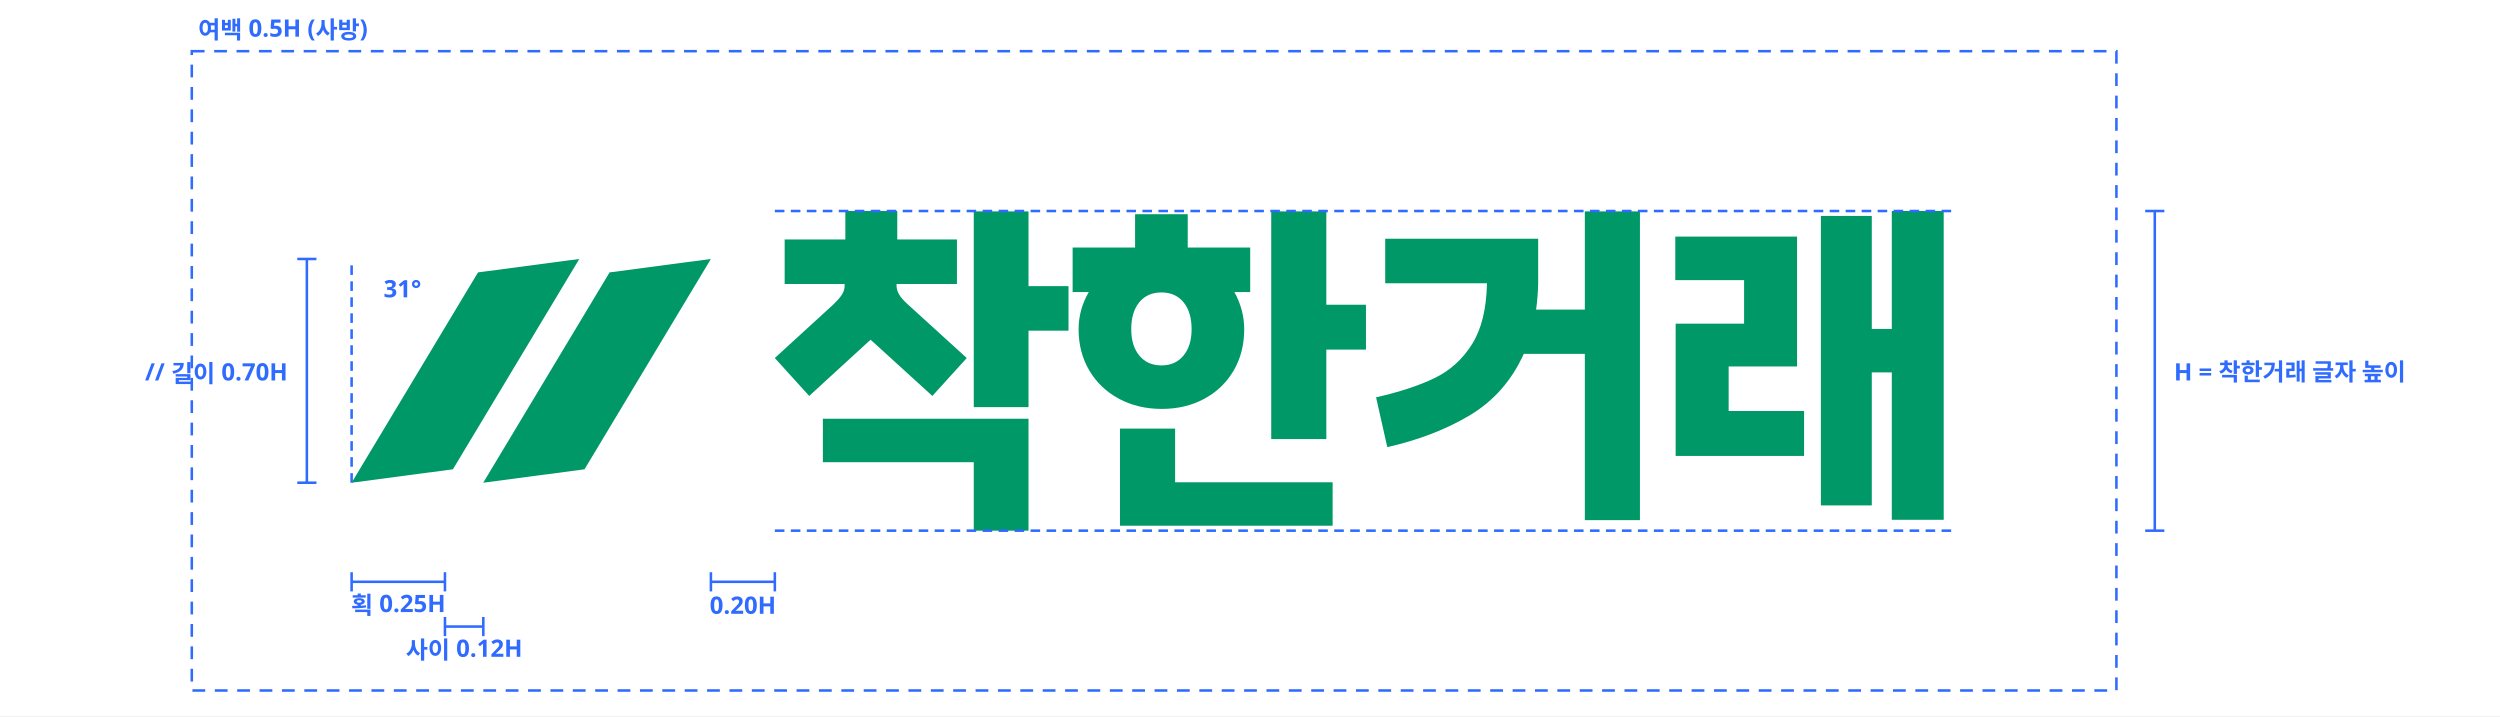
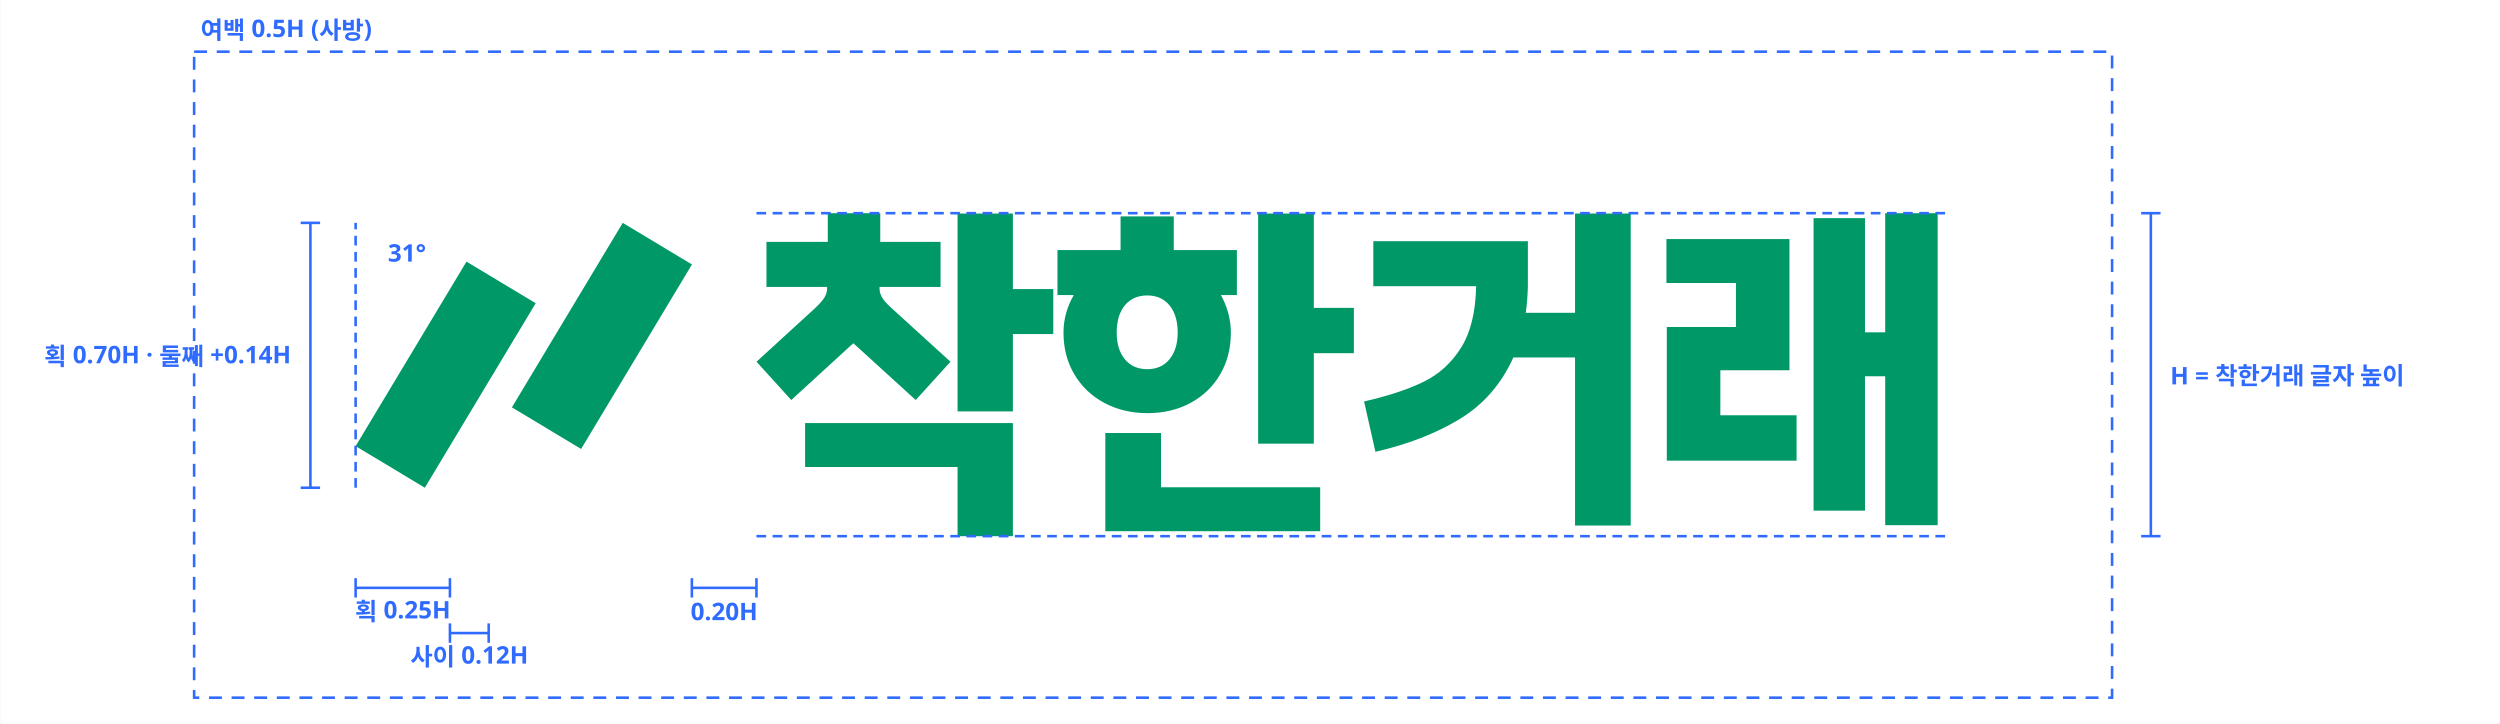
- <svg xmlns="http://www.w3.org/2000/svg" viewBox="-110.0 -66.0 782.1 224.0" width="1564" height="448">
-   <rect x="-110.0" y="-66.0" width="782.1" height="224.0" fill="#fff" />
+ <svg xmlns="http://www.w3.org/2000/svg" viewBox="-110.0 -66.0 773.8 224.0" width="1548" height="448">
+   <rect x="-110.0" y="-66.0" width="773.8" height="224.0" fill="#fff" />
  <g fill="#009867">
-     <path d="M0.00 85.00 L39.54 19.20 L71.23 15.00 L31.69 80.80 Z" />
-     <path d="M41.17 85.00 L80.70 19.20 L112.39 15.00 L72.86 80.80 Z" />
+     <path d="M0.00 72.12 L21.43 85.00 L55.75 27.88 L34.32 15.00 Z" />
+     <path d="M48.38 60.12 L69.81 73.00 L104.13 15.88 L82.70 3.00 Z" />
  </g>
-   <path fill="#009867" transform="translate(129.87 90.01)" d="M81.89 -89.9V-66.52H94.4V-52.58H81.89V-28.65H64.76V-89.9ZM81.89 -25.03V9.99H64.76V-11.42H17.56V-25.03ZM2.52 -44.02 20.75 -60.7Q22.83 -62.68 23.6 -64Q24.37 -65.31 24.37 -66.63V-67.18H5.6V-81.12H24.59V-90.01H40.83V-81.12H59.5V-67.18H40.61V-66.63Q40.61 -65.31 41.38 -63.94Q42.15 -62.57 44.24 -60.7L62.57 -44.02L51.81 -32.16L33.48 -48.85L32.49 -49.73L31.5 -48.85L13.28 -32.16ZM175.06 -89.9V-60.7H187.46V-46.65H175.06V-18.66H157.82V-89.9ZM127.75 -21.95V-5.16H177.03V8.45H110.51V-21.95ZM151.24 -64.65H146.3Q149.37 -59.06 149.37 -53.02Q149.37 -45.77 146.08 -40.12Q142.79 -34.47 136.91 -31.28Q131.04 -28.1 123.58 -28.1Q116.11 -28.1 110.18 -31.28Q104.26 -34.47 100.91 -40.12Q97.56 -45.77 97.56 -53.02Q97.56 -59.17 100.74 -64.65H95.69V-78.59H115.23V-89.02H131.7V-78.59H151.24ZM123.47 -41.71Q127.86 -41.71 130.38 -44.79Q132.91 -47.86 132.91 -53.02Q132.91 -58.4 130.38 -61.47Q127.86 -64.54 123.47 -64.54Q119.08 -64.54 116.55 -61.47Q114.03 -58.4 114.03 -53.02Q114.03 -47.86 116.55 -44.79Q119.08 -41.71 123.47 -41.71ZM255.93 -45.33H236.83Q231.24 -32.93 220.15 -26.23Q209.06 -19.54 194.13 -16.14L190.62 -31.72Q201.71 -34.25 208.95 -37.76Q216.2 -41.27 220.64 -48.35Q225.09 -55.43 225.31 -67.4H193.48V-81.34H241.33V-67.4Q241.23 -63.12 240.68 -59.17H255.93V-89.9H273.17V6.7H255.93ZM368.2 -90.01V6.59H351.96V-39.52H345.7V2.09H329.78V-88.47H345.7V-53.13H351.96V-90.01ZM322.32 -82V-41.38H300.92V-27.44H324.52V-13.39H284.34V-54.77H305.75V-68.39H284.23V-82Z" />
-   <rect x="-50.0" y="-50.0" width="602.1" height="200.0" fill="none" stroke="#2F6BFF" stroke-width=".8" stroke-dasharray="4 3" />
+   <path fill="#009867" transform="translate(121.60 90.01)" d="M81.89 -89.9V-66.52H94.4V-52.58H81.89V-28.65H64.76V-89.9ZM81.89 -25.03V9.99H64.76V-11.42H17.56V-25.03ZM2.52 -44.02 20.75 -60.7Q22.83 -62.68 23.6 -64Q24.37 -65.31 24.37 -66.63V-67.18H5.6V-81.12H24.59V-90.01H40.83V-81.12H59.5V-67.18H40.61V-66.63Q40.61 -65.31 41.38 -63.94Q42.15 -62.57 44.24 -60.7L62.57 -44.02L51.81 -32.16L33.48 -48.85L32.49 -49.73L31.5 -48.85L13.28 -32.16ZM175.06 -89.9V-60.7H187.46V-46.65H175.06V-18.66H157.82V-89.9ZM127.75 -21.95V-5.16H177.03V8.45H110.51V-21.95ZM151.24 -64.65H146.3Q149.37 -59.06 149.37 -53.02Q149.37 -45.77 146.08 -40.12Q142.79 -34.47 136.91 -31.28Q131.04 -28.1 123.58 -28.1Q116.11 -28.1 110.18 -31.28Q104.26 -34.47 100.91 -40.12Q97.56 -45.77 97.56 -53.02Q97.56 -59.17 100.74 -64.65H95.69V-78.59H115.23V-89.02H131.7V-78.59H151.24ZM123.47 -41.71Q127.86 -41.71 130.38 -44.79Q132.91 -47.86 132.91 -53.02Q132.91 -58.4 130.38 -61.47Q127.86 -64.54 123.47 -64.54Q119.08 -64.54 116.55 -61.47Q114.03 -58.4 114.03 -53.02Q114.03 -47.86 116.55 -44.79Q119.08 -41.71 123.47 -41.71ZM255.93 -45.33H236.83Q231.24 -32.93 220.15 -26.23Q209.06 -19.54 194.13 -16.14L190.62 -31.72Q201.71 -34.25 208.95 -37.76Q216.2 -41.27 220.64 -48.35Q225.09 -55.43 225.31 -67.4H193.48V-81.34H241.33V-67.4Q241.23 -63.12 240.68 -59.17H255.93V-89.9H273.17V6.7H255.93ZM368.2 -90.01V6.59H351.96V-39.52H345.7V2.09H329.78V-88.47H345.7V-53.13H351.96V-90.01ZM322.32 -82V-41.38H300.92V-27.44H324.52V-13.39H284.34V-54.77H305.75V-68.39H284.23V-82Z" />
+   <rect x="-50.0" y="-50.0" width="593.8" height="200.0" fill="none" stroke="#2F6BFF" stroke-width=".8" stroke-dasharray="4 3" />
  <text x="-48.0" y="-54.0" text-anchor="start" font-size="7.5" fill="#2F6BFF" font-family="Pretendard,Malgun Gothic,sans-serif" font-weight="700">여백 0.5H (사방)</text>
-   <line x1="132.4" y1="0.0" x2="502.1" y2="0.0" stroke="#2F6BFF" stroke-width=".8" stroke-dasharray="3 2" />
-   <line x1="132.4" y1="100.0" x2="502.1" y2="100.0" stroke="#2F6BFF" stroke-width=".8" stroke-dasharray="3 2" />
-   <line x1="564.1" y1="0.0" x2="564.1" y2="100.0" stroke="#2F6BFF" stroke-width=".8" />
-   <line x1="561.1" y1="0.0" x2="567.1" y2="0.0" stroke="#2F6BFF" stroke-width=".8" />
-   <line x1="561.1" y1="100.0" x2="567.1" y2="100.0" stroke="#2F6BFF" stroke-width=".8" />
-   <text x="570.1" y="53.0" text-anchor="start" font-size="7.5" fill="#2F6BFF" font-family="Pretendard,Malgun Gothic,sans-serif" font-weight="700">H = 착한거래 글자 높이</text>
-   <line x1="-14.0" y1="15.0" x2="-14.0" y2="85.0" stroke="#2F6BFF" stroke-width=".8" />
-   <line x1="-17.0" y1="15.0" x2="-11.0" y2="15.0" stroke="#2F6BFF" stroke-width=".8" />
+   <line x1="124.1" y1="0.0" x2="493.8" y2="0.0" stroke="#2F6BFF" stroke-width=".8" stroke-dasharray="3 2" />
+   <line x1="124.1" y1="100.0" x2="493.8" y2="100.0" stroke="#2F6BFF" stroke-width=".8" stroke-dasharray="3 2" />
+   <line x1="555.8" y1="0.0" x2="555.8" y2="100.0" stroke="#2F6BFF" stroke-width=".8" />
+   <line x1="552.8" y1="0.0" x2="558.8" y2="0.0" stroke="#2F6BFF" stroke-width=".8" />
+   <line x1="552.8" y1="100.0" x2="558.8" y2="100.0" stroke="#2F6BFF" stroke-width=".8" />
+   <text x="561.8" y="53.0" text-anchor="start" font-size="7.5" fill="#2F6BFF" font-family="Pretendard,Malgun Gothic,sans-serif" font-weight="700">H = 착한거래 글자 높이</text>
+   <line x1="-14.0" y1="3.0" x2="-14.0" y2="85.0" stroke="#2F6BFF" stroke-width=".8" />
+   <line x1="-17.0" y1="3.0" x2="-11.0" y2="3.0" stroke="#2F6BFF" stroke-width=".8" />
  <line x1="-17.0" y1="85.0" x2="-11.0" y2="85.0" stroke="#2F6BFF" stroke-width=".8" />
-   <text x="-20.0" y="53.0" text-anchor="end" font-size="7.5" fill="#2F6BFF" font-family="Pretendard,Malgun Gothic,sans-serif" font-weight="700">// 길이 0.70H</text>
-   <line x1="112.4" y1="116.0" x2="132.4" y2="116.0" stroke="#2F6BFF" stroke-width=".8" />
-   <line x1="112.4" y1="113.0" x2="112.4" y2="119.0" stroke="#2F6BFF" stroke-width=".8" />
-   <line x1="132.4" y1="113.0" x2="132.4" y2="119.0" stroke="#2F6BFF" stroke-width=".8" />
-   <text x="122.4" y="126.0" text-anchor="middle" font-size="7.5" fill="#2F6BFF" font-family="Pretendard,Malgun Gothic,sans-serif" font-weight="700">0.20H</text>
+   <text x="-20.0" y="47.0" text-anchor="end" font-size="7.5" fill="#2F6BFF" font-family="Pretendard,Malgun Gothic,sans-serif" font-weight="700">획 0.70H · 둘째 +0.14H</text>
+   <line x1="104.1" y1="116.0" x2="124.1" y2="116.0" stroke="#2F6BFF" stroke-width=".8" />
+   <line x1="104.1" y1="113.0" x2="104.1" y2="119.0" stroke="#2F6BFF" stroke-width=".8" />
+   <line x1="124.1" y1="113.0" x2="124.1" y2="119.0" stroke="#2F6BFF" stroke-width=".8" />
+   <text x="114.1" y="126.0" text-anchor="middle" font-size="7.5" fill="#2F6BFF" font-family="Pretendard,Malgun Gothic,sans-serif" font-weight="700">0.20H</text>
  <line x1="0.0" y1="116.0" x2="29.2" y2="116.0" stroke="#2F6BFF" stroke-width=".8" />
  <line x1="0.0" y1="113.0" x2="0.0" y2="119.0" stroke="#2F6BFF" stroke-width=".8" />
  <line x1="29.2" y1="113.0" x2="29.2" y2="119.0" stroke="#2F6BFF" stroke-width=".8" />
  <text x="14.6" y="126.0" text-anchor="middle" font-size="7.5" fill="#2F6BFF" font-family="Pretendard,Malgun Gothic,sans-serif" font-weight="700">획 0.25H</text>
  <line x1="29.2" y1="130.0" x2="41.2" y2="130.0" stroke="#2F6BFF" stroke-width=".8" />
  <line x1="29.2" y1="127.0" x2="29.2" y2="133.0" stroke="#2F6BFF" stroke-width=".8" />
  <line x1="41.2" y1="127.0" x2="41.2" y2="133.0" stroke="#2F6BFF" stroke-width=".8" />
  <text x="35.2" y="140.0" text-anchor="middle" font-size="7.5" fill="#2F6BFF" font-family="Pretendard,Malgun Gothic,sans-serif" font-weight="700">사이 0.12H</text>
-   <line x1="0.0" y1="85.0" x2="0.0" y2="15.0" stroke="#2F6BFF" stroke-width=".8" stroke-dasharray="3 2" />
-   <text x="10.0" y="27.0" text-anchor="start" font-size="7.5" fill="#2F6BFF" font-family="Pretendard,Malgun Gothic,sans-serif" font-weight="700">31°</text>
+   <line x1="0.0" y1="85.0" x2="0.0" y2="3.0" stroke="#2F6BFF" stroke-width=".8" stroke-dasharray="3 2" />
+   <text x="10.0" y="15.0" text-anchor="start" font-size="7.5" fill="#2F6BFF" font-family="Pretendard,Malgun Gothic,sans-serif" font-weight="700">31°</text>
</svg>
